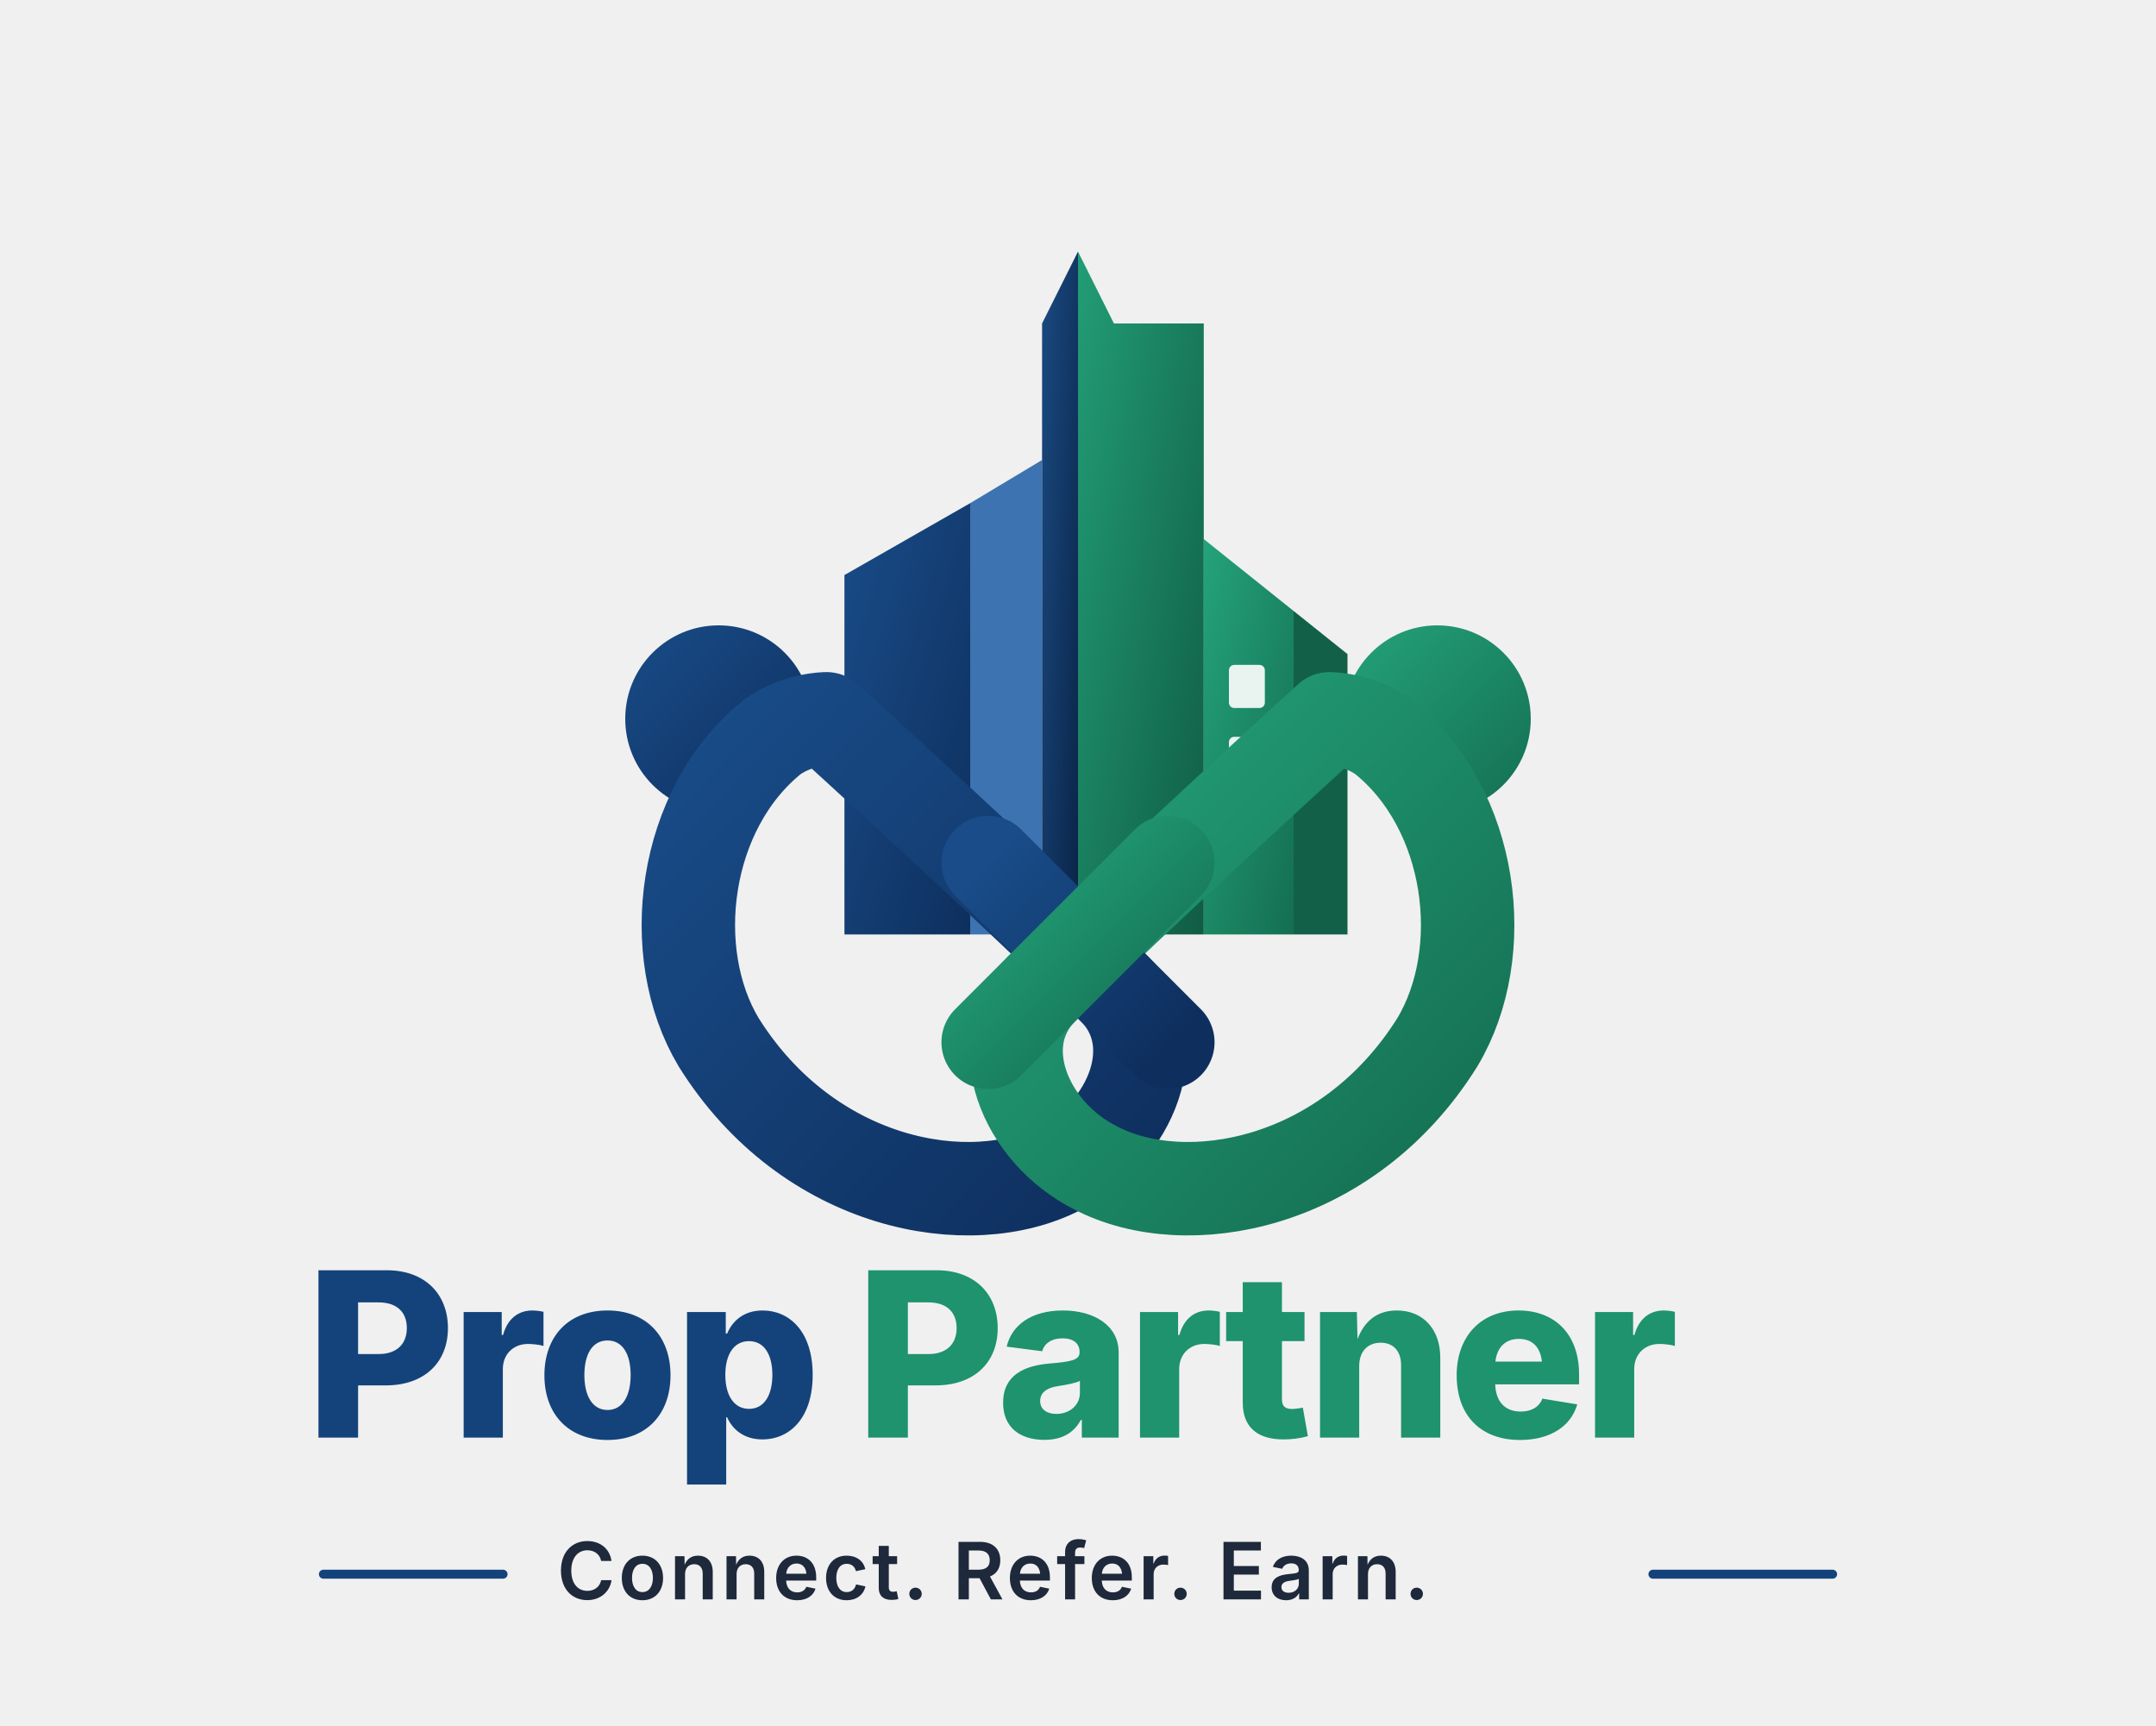
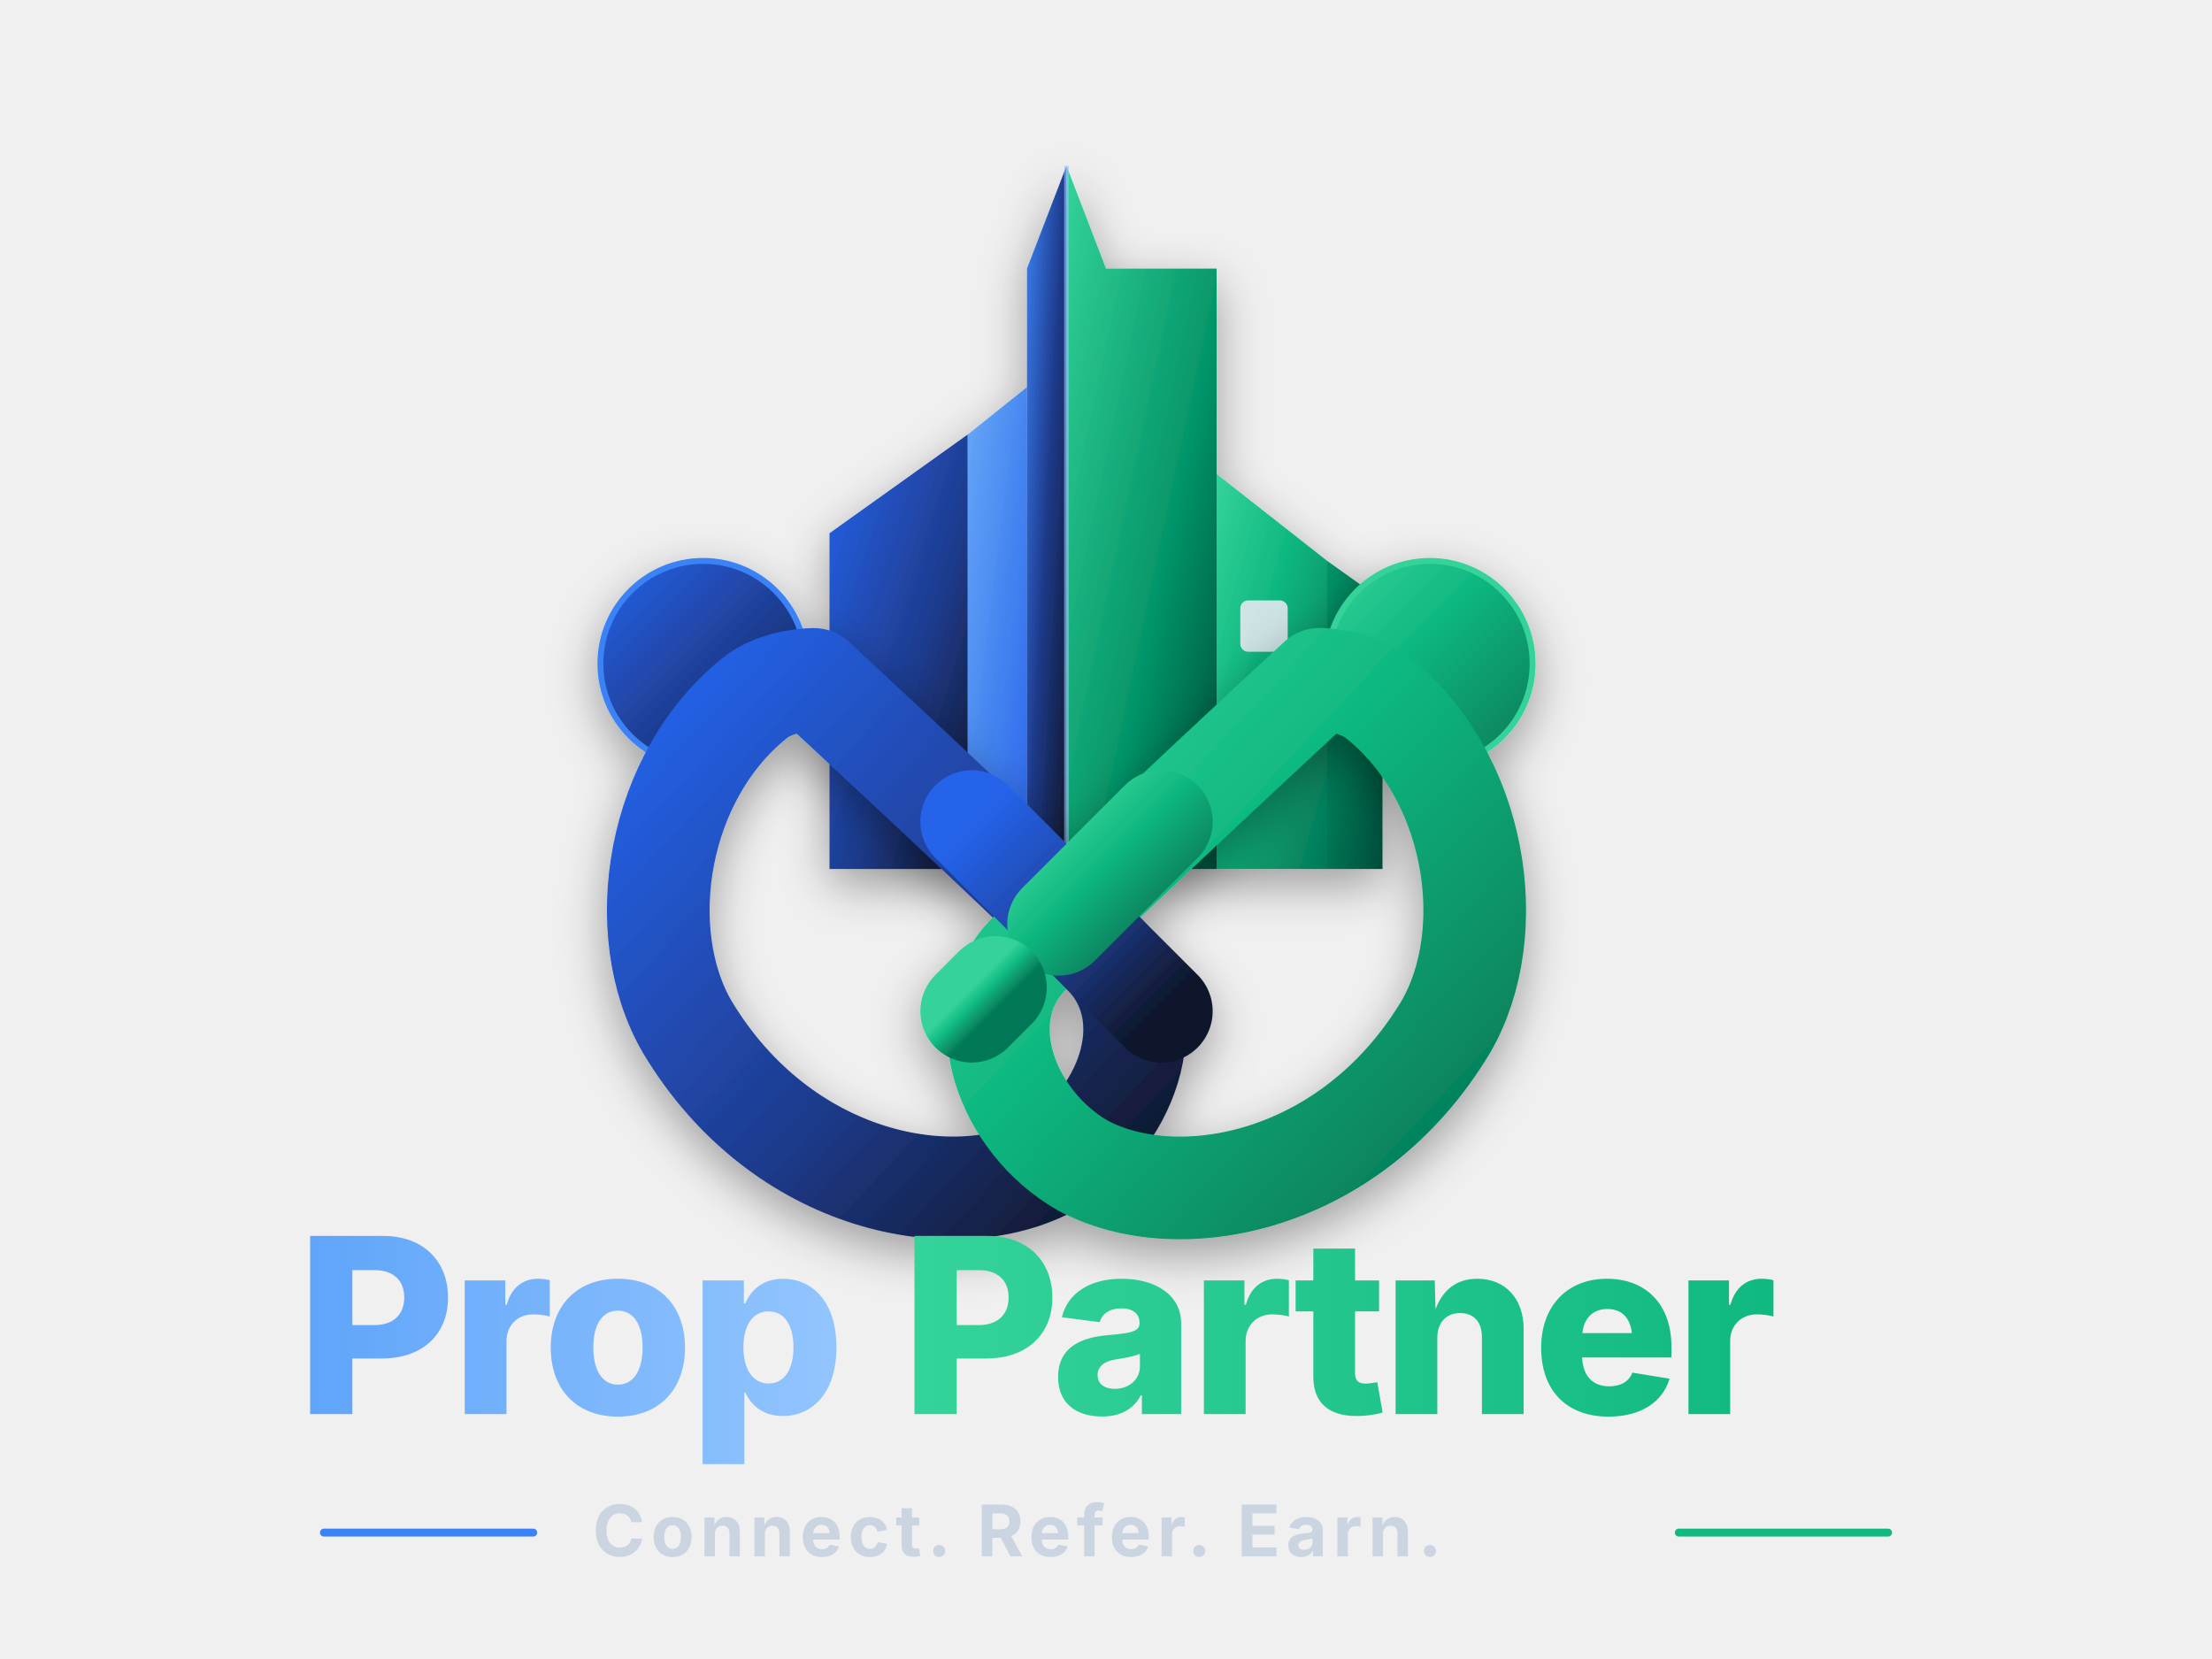
- <svg xmlns="http://www.w3.org/2000/svg" viewBox="0 0 600 480" width="100%" height="100%" fill="none">
+ <svg xmlns="http://www.w3.org/2000/svg" viewBox="0 0 560 420" width="100%" height="100%" fill="none">
  <defs>
-     <linearGradient id="ppNavyGrad" x1="0%" y1="0%" x2="100%" y2="100%">
-       <stop offset="0%" stop-color="#194C88" />
-       <stop offset="100%" stop-color="#0E2F5E" />
+     <linearGradient id="ppNavyDeep" x1="0%" y1="0%" x2="100%" y2="100%">
+       <stop offset="0%" stop-color="#2563EB" />
+       <stop offset="60%" stop-color="#1E3A8A" />
+       <stop offset="100%" stop-color="#0F172A" />
    </linearGradient>
-     <linearGradient id="ppTealGrad" x1="0%" y1="0%" x2="100%" y2="100%">
-       <stop offset="0%" stop-color="#24A37A" />
-       <stop offset="100%" stop-color="#146E52" />
+     <linearGradient id="ppNavyLight" x1="0%" y1="0%" x2="100%" y2="100%">
+       <stop offset="0%" stop-color="#60A5FA" />
+       <stop offset="100%" stop-color="#2563EB" />
    </linearGradient>
-     <linearGradient id="ppCenterLeft" x1="0%" y1="0%" x2="100%" y2="100%">
-       <stop offset="0%" stop-color="#1A4A82" />
-       <stop offset="100%" stop-color="#0A2447" />
+     <linearGradient id="ppEmeraldDeep" x1="0%" y1="0%" x2="100%" y2="100%">
+       <stop offset="0%" stop-color="#34D399" />
+       <stop offset="40%" stop-color="#10B981" />
+       <stop offset="100%" stop-color="#047857" />
    </linearGradient>
-     <linearGradient id="ppCenterRight" x1="0%" y1="0%" x2="100%" y2="100%">
-       <stop offset="0%" stop-color="#229D76" />
-       <stop offset="100%" stop-color="#105C44" />
+     <linearGradient id="ppEmeraldDark" x1="0%" y1="0%" x2="100%" y2="100%">
+       <stop offset="0%" stop-color="#059669" />
+       <stop offset="100%" stop-color="#064E3B" />
    </linearGradient>
+     <linearGradient id="ppCenterNavy" x1="0%" y1="0%" x2="100%" y2="100%">
+       <stop offset="0%" stop-color="#3B82F6" />
+       <stop offset="50%" stop-color="#1E3A8A" />
+       <stop offset="100%" stop-color="#0F172A" />
+     </linearGradient>
+     <linearGradient id="ppCenterEmerald" x1="0%" y1="0%" x2="100%" y2="100%">
+       <stop offset="0%" stop-color="#34D399" />
+       <stop offset="60%" stop-color="#059669" />
+       <stop offset="100%" stop-color="#064E3B" />
+     </linearGradient>
+     <linearGradient id="ppTextBlue" x1="0%" y1="0%" x2="100%" y2="0%">
+       <stop offset="0%" stop-color="#60A5FA" />
+       <stop offset="100%" stop-color="#93C5FD" />
+     </linearGradient>
+     <linearGradient id="ppTextGreen" x1="0%" y1="0%" x2="100%" y2="0%">
+       <stop offset="0%" stop-color="#34D399" />
+       <stop offset="100%" stop-color="#10B981" />
+     </linearGradient>
+     <filter id="ppShadow" x="-10%" y="-10%" width="120%" height="120%" filterUnits="userSpaceOnUse">
+       <feDropShadow dx="0" dy="4" stdDeviation="6" flood-color="#000000" flood-opacity="0.35" />
+     </filter>
  </defs>
-   <g transform="translate(50, 20)">
-     <path d="M185 240 L185 140 L220 120 L220 240 Z" fill="url(#ppNavyGrad)" />
-     <path d="M220 120 L240 108 L240 240 L220 240 Z" fill="#2965A8" opacity="0.9" />
-     <path d="M240 70 L250 50 L250 240 L240 240 Z" fill="url(#ppCenterLeft)" />
-     <path d="M250 50 L260 70 L285 70 L285 240 L250 240 Z" fill="url(#ppCenterRight)" />
-     <path d="M285 130 L310 150 L310 240 L285 240 Z" fill="url(#ppTealGrad)" />
-     <path d="M310 150 L325 162 L325 240 L310 240 Z" fill="#136048" />
-     <rect x="292" y="165" width="10" height="12" rx="1.5" fill="#FFFFFF" opacity="0.9" />
-     <rect x="292" y="185" width="10" height="12" rx="1.5" fill="#FFFFFF" opacity="0.9" />
-     <circle cx="150" cy="180" r="26" fill="url(#ppNavyGrad)" />
-     <circle cx="350" cy="180" r="26" fill="url(#ppTealGrad)" />
-     <path d="M180 180 C180 180 235 230 260 255 C275 270 265 295 245 305 C220 318 175 310 150 270 C135 245 140 205 165 185 C172 180 180 180 180 180 Z" fill="none" stroke="url(#ppNavyGrad)" stroke-width="26" stroke-linecap="round" stroke-linejoin="round" />
-     <path d="M320 180 C320 180 265 230 240 255 C225 270 235 295 255 305 C280 318 325 310 350 270 C365 245 360 205 335 185 C328 180 320 180 320 180 Z" fill="none" stroke="url(#ppTealGrad)" stroke-width="26" stroke-linecap="round" stroke-linejoin="round" />
-     <path d="M225 220 L275 270" stroke="url(#ppNavyGrad)" stroke-width="26" stroke-linecap="round" />
-     <path d="M275 220 L225 270" stroke="url(#ppTealGrad)" stroke-width="26" stroke-linecap="round" />
-     <text x="35" y="380" font-family="'Plus Jakarta Sans', 'Inter', 'Montserrat', -apple-system, sans-serif" font-size="64" font-weight="800" letter-spacing="-0.02em" fill="#14437B">Prop</text>
-     <text x="188" y="380" font-family="'Plus Jakarta Sans', 'Inter', 'Montserrat', -apple-system, sans-serif" font-size="64" font-weight="800" letter-spacing="-0.02em" fill="#1E936E">Partner</text>
-     <line x1="40" y1="418" x2="90" y2="418" stroke="#14437B" stroke-width="2.5" stroke-linecap="round" />
-     <text x="105" y="425" font-family="'Plus Jakarta Sans', 'Inter', -apple-system, sans-serif" font-size="22" font-weight="600" letter-spacing="0.04em" fill="#1E293B">Connect. Refer. Earn.</text>
-     <line x1="410" y1="418" x2="460" y2="418" stroke="#14437B" stroke-width="2.5" stroke-linecap="round" />
+   <g id="skyscrapers-group" filter="url(#ppShadow)">
+     <path d="M210 220 L210 135 L245 110 L245 220 Z" fill="url(#ppNavyDeep)" />
+     <path d="M245 110 L260 98 L260 220 L245 220 Z" fill="url(#ppNavyLight)" opacity="0.95" />
+     <path d="M260 68 L270 42 L270 220 L260 220 Z" fill="url(#ppCenterNavy)" />
+     <path d="M270 42 L280 68 L308 68 L308 220 L270 220 Z" fill="url(#ppCenterEmerald)" />
+     <line x1="270" y1="42" x2="270" y2="220" stroke="#93C5FD" stroke-width="1.2" opacity="0.6" />
+     <path d="M308 120 L336 142 L336 220 L308 220 Z" fill="url(#ppEmeraldDeep)" />
+     <path d="M336 142 L350 152 L350 220 L336 220 Z" fill="url(#ppEmeraldDark)" />
+     <rect x="314" y="152" width="12" height="13" rx="2" fill="#E2E8F0" opacity="0.9" />
+     <rect x="314" y="172" width="12" height="13" rx="2" fill="#E2E8F0" opacity="0.9" />
+   </g>
+   <g id="interlocking-partners-group" filter="url(#ppShadow)">
+     <circle cx="178" cy="168" r="26" fill="url(#ppNavyDeep)" stroke="#3B82F6" stroke-width="1.5" />
+     <circle cx="362" cy="168" r="26" fill="url(#ppEmeraldDeep)" stroke="#34D399" stroke-width="1.5" />
+     <path d="M206 172 C206 172 258 220 280 242 C295 258 285 284 266 295 C242 308 198 300 174 260 C160 236 166 196 192 176 C198 172 206 172 206 172 Z" fill="none" stroke="url(#ppNavyDeep)" stroke-width="26" stroke-linecap="round" stroke-linejoin="round" />
+     <path d="M334 172 C334 172 282 220 260 242 C245 258 255 284 274 295 C298 308 342 300 366 260 C380 236 374 196 348 176 C342 172 334 172 334 172 Z" fill="none" stroke="url(#ppEmeraldDeep)" stroke-width="26" stroke-linecap="round" stroke-linejoin="round" />
+     <path d="M246 208 L294 256" stroke="url(#ppNavyDeep)" stroke-width="26" stroke-linecap="round" />
+     <path d="M294 208 L268 234" stroke="url(#ppEmeraldDeep)" stroke-width="26" stroke-linecap="round" />
+     <path d="M252 250 L246 256" stroke="url(#ppEmeraldDeep)" stroke-width="26" stroke-linecap="round" />
+   </g>
+   <g id="brand-text-group">
+     <text x="75" y="358" font-family="'Plus Jakarta Sans', 'Inter', 'Montserrat', -apple-system, sans-serif" font-size="62" font-weight="800" letter-spacing="-0.02em" fill="url(#ppTextBlue)">Prop</text>
+     <text x="228" y="358" font-family="'Plus Jakarta Sans', 'Inter', 'Montserrat', -apple-system, sans-serif" font-size="62" font-weight="800" letter-spacing="-0.02em" fill="url(#ppTextGreen)">Partner</text>
+     <line x1="82" y1="388" x2="135" y2="388" stroke="#3B82F6" stroke-width="2" stroke-linecap="round" />
+     <text x="150" y="394" font-family="'Plus Jakarta Sans', 'Inter', -apple-system, sans-serif" font-size="18" font-weight="700" letter-spacing="0.08em" fill="#CBD5E1">Connect. Refer. Earn.</text>
+     <line x1="425" y1="388" x2="478" y2="388" stroke="#10B981" stroke-width="2" stroke-linecap="round" />
  </g>
</svg>
